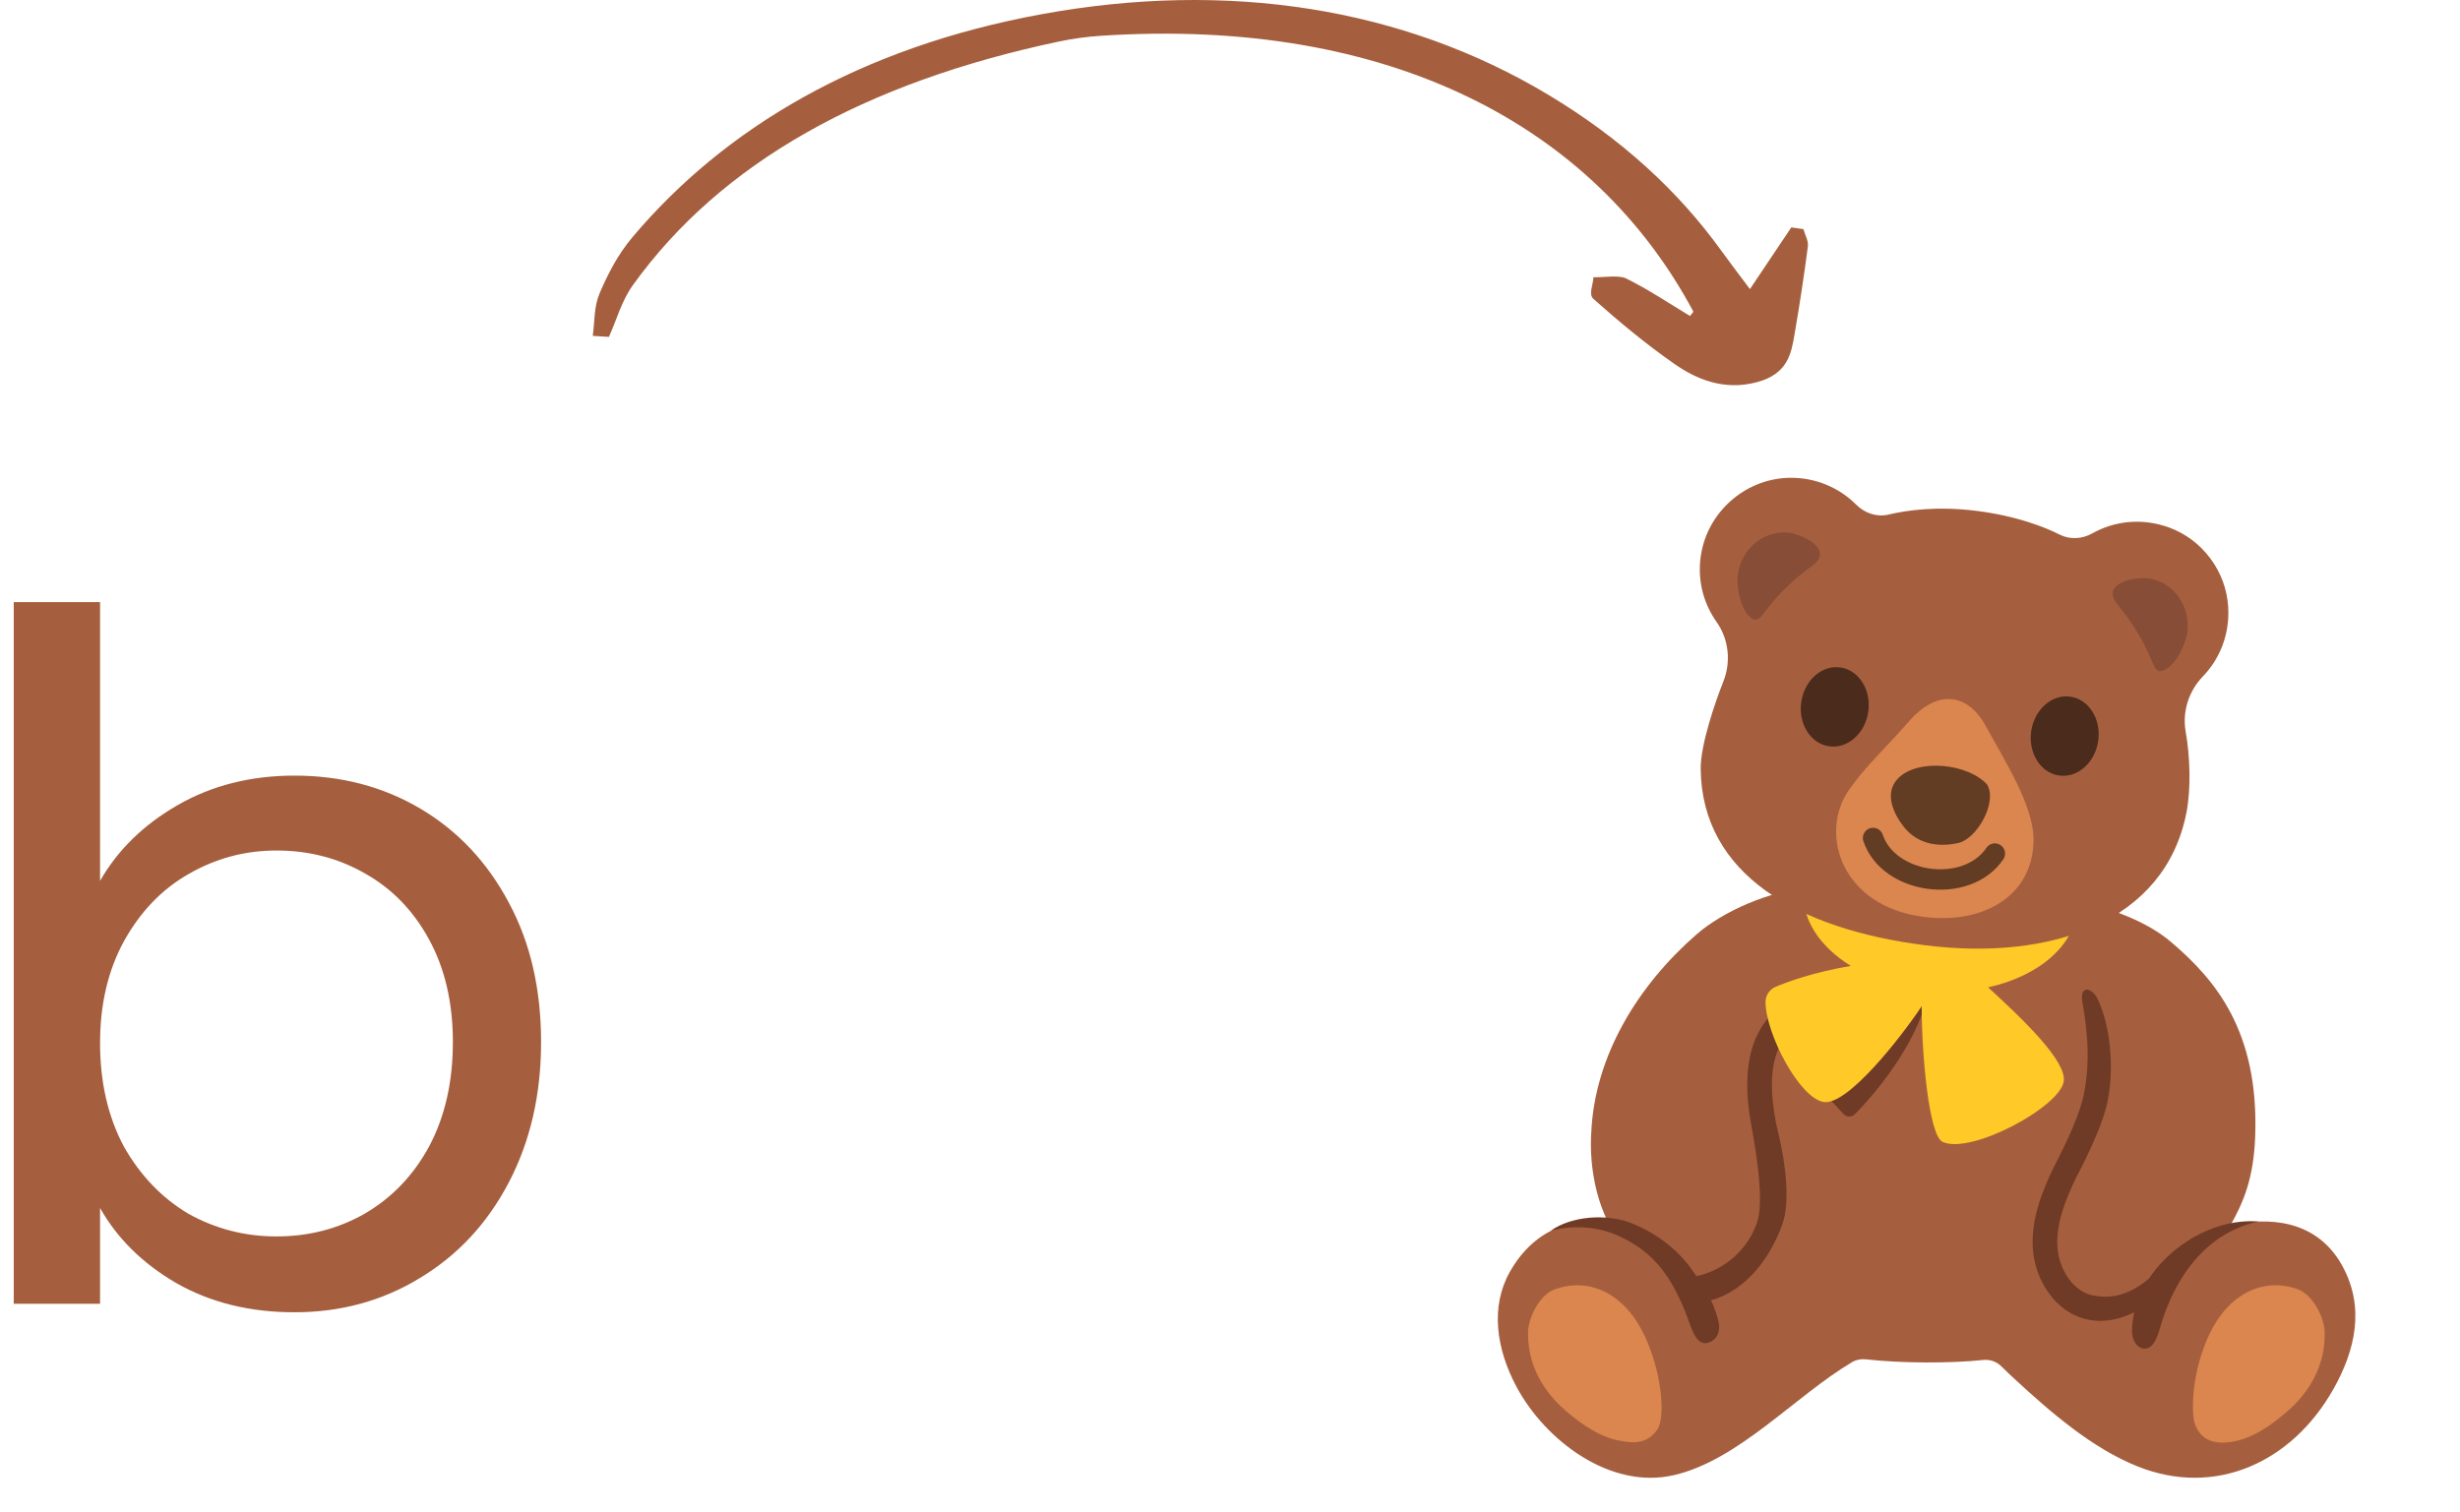
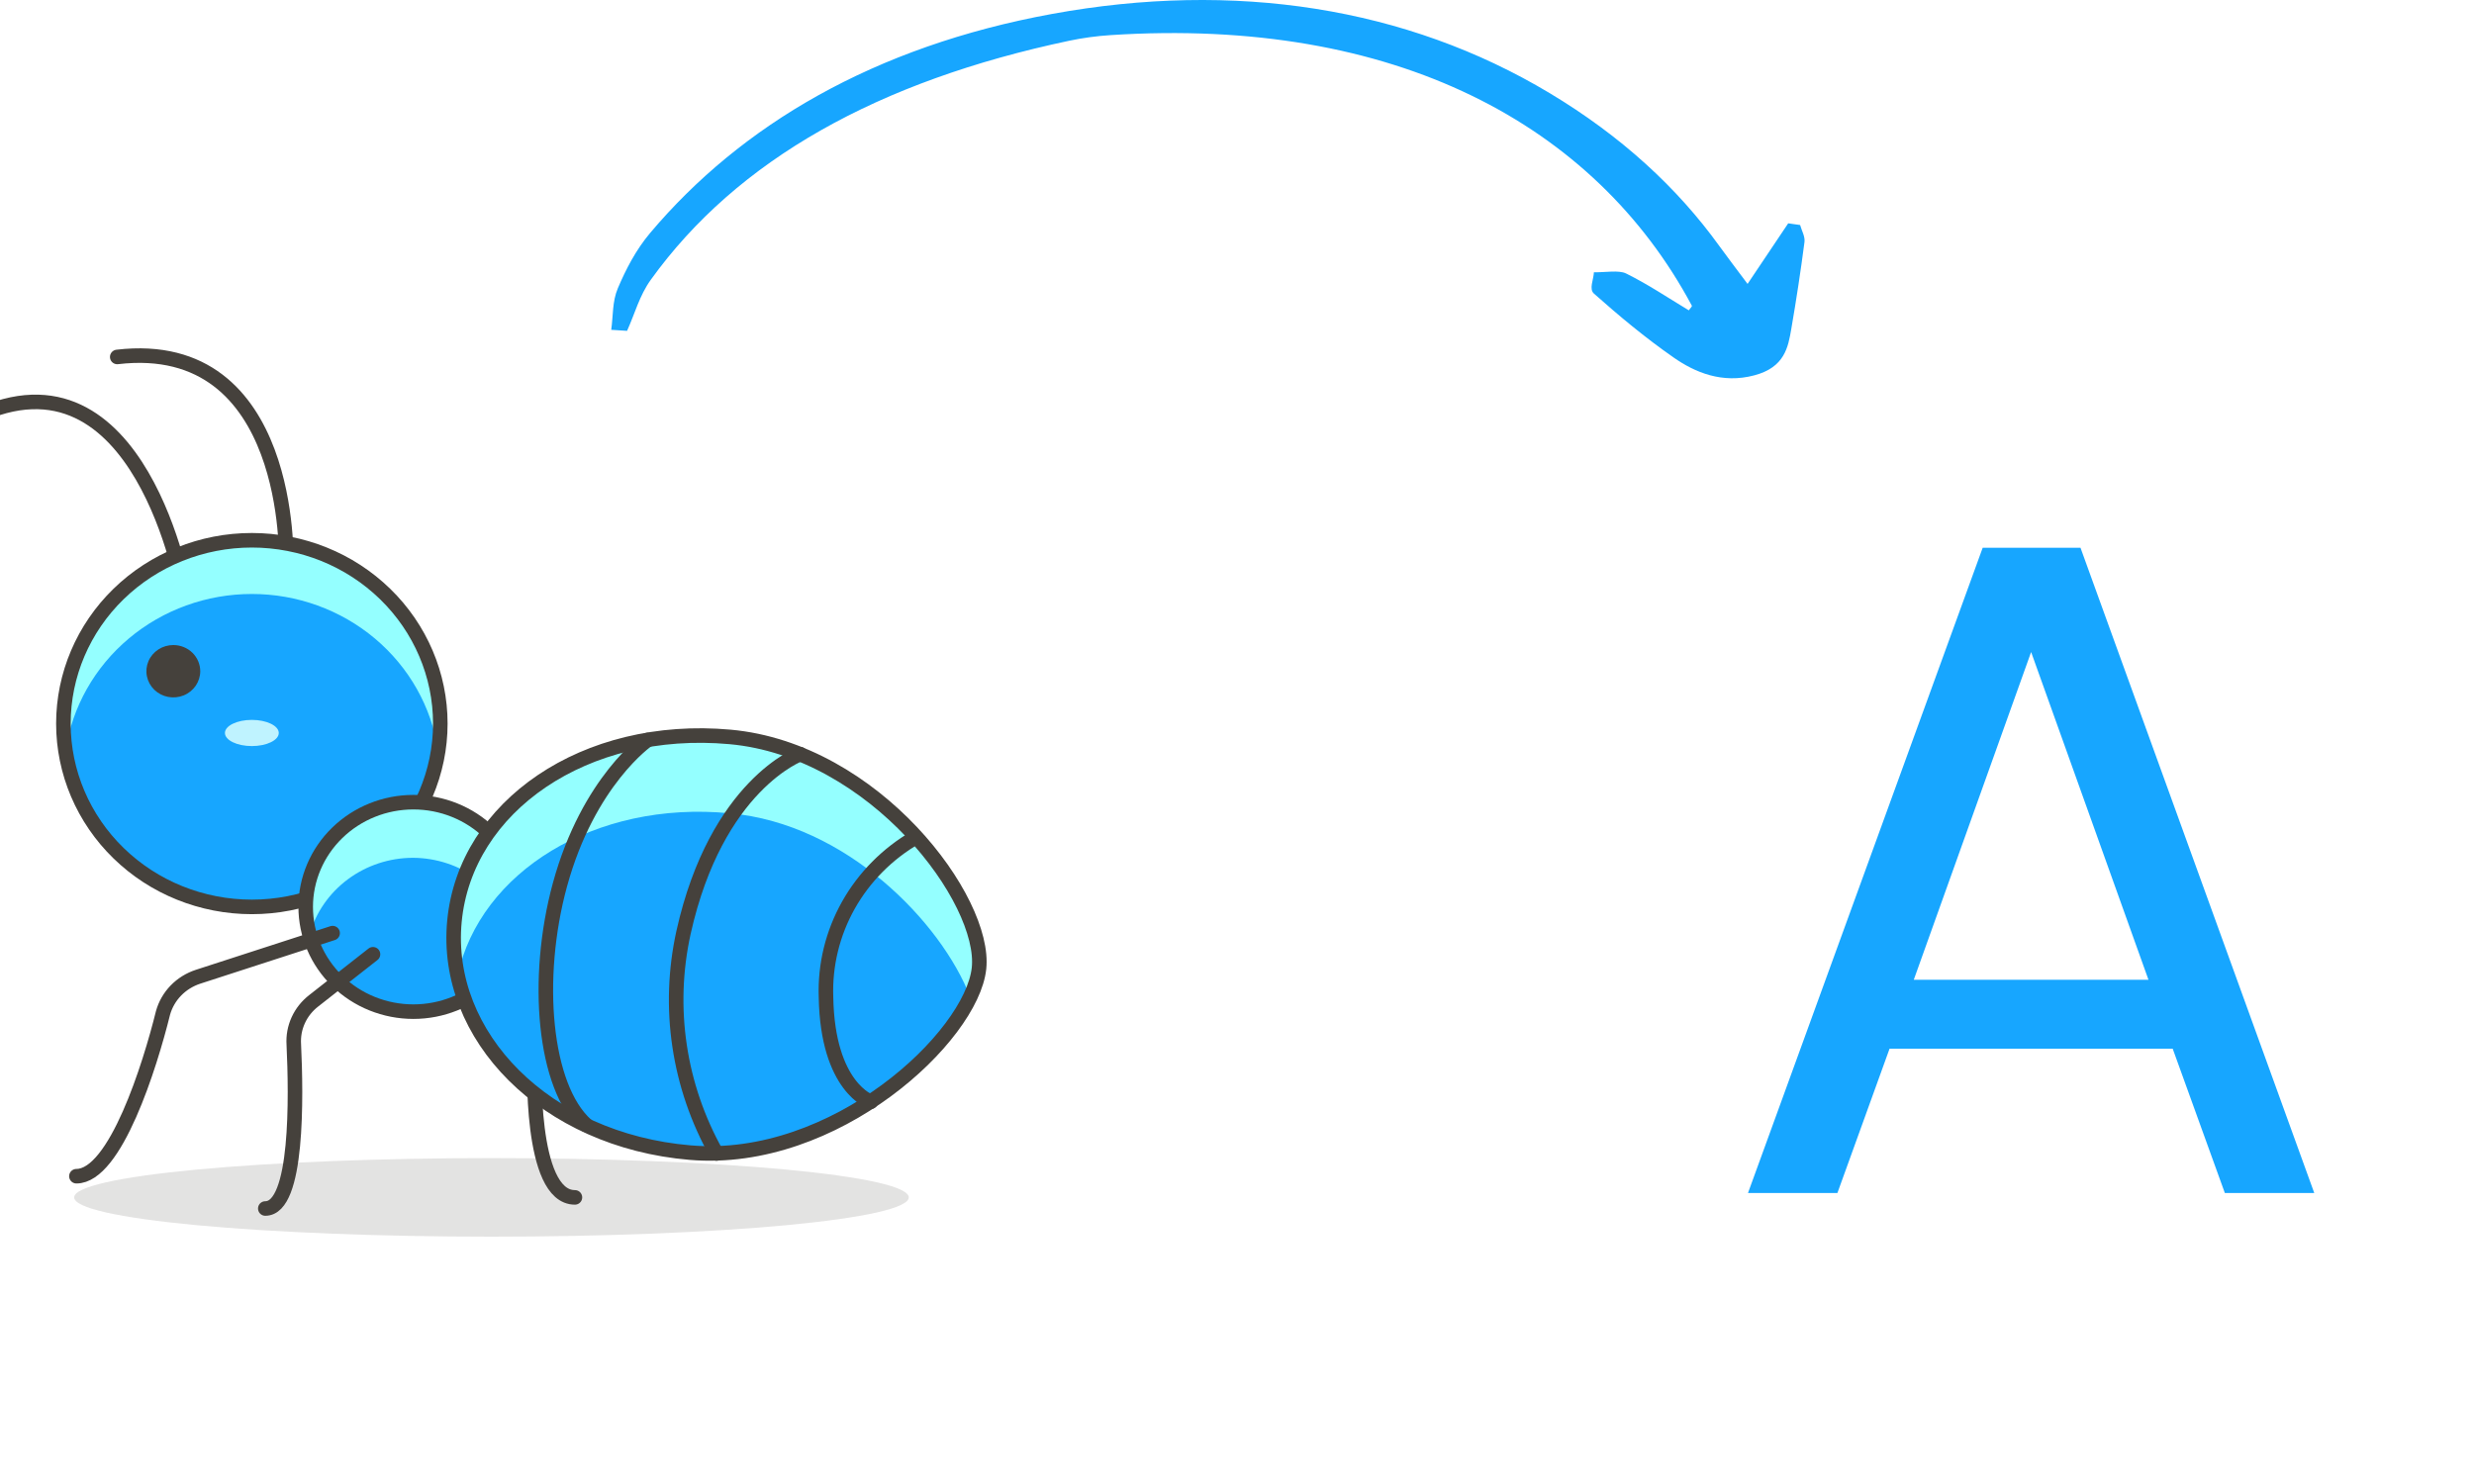
- <svg xmlns="http://www.w3.org/2000/svg" width="83" height="51" viewBox="0 0 83 51" fill="none">
-   <path d="M3.376 29.728C3.973 28.683 4.848 27.829 6 27.168C7.152 26.507 8.464 26.176 9.936 26.176C11.515 26.176 12.933 26.549 14.192 27.296C15.451 28.043 16.443 29.099 17.168 30.464C17.893 31.808 18.256 33.376 18.256 35.168C18.256 36.939 17.893 38.517 17.168 39.904C16.443 41.291 15.44 42.368 14.16 43.136C12.901 43.904 11.493 44.288 9.936 44.288C8.421 44.288 7.088 43.957 5.936 43.296C4.805 42.635 3.952 41.792 3.376 40.768V44H0.464V20.32H3.376V29.728ZM15.28 35.168C15.28 33.845 15.013 32.693 14.48 31.712C13.947 30.731 13.221 29.984 12.304 29.472C11.408 28.96 10.416 28.704 9.328 28.704C8.261 28.704 7.269 28.971 6.352 29.504C5.456 30.016 4.731 30.773 4.176 31.776C3.643 32.757 3.376 33.899 3.376 35.2C3.376 36.523 3.643 37.685 4.176 38.688C4.731 39.669 5.456 40.427 6.352 40.96C7.269 41.472 8.261 41.728 9.328 41.728C10.416 41.728 11.408 41.472 12.304 40.96C13.221 40.427 13.947 39.669 14.48 38.688C15.013 37.685 15.28 36.512 15.28 35.168Z" fill="#A65F3E" />
-   <path d="M79.049 42.757C78.3 41.356 76.891 41.016 75.35 41.333C75.322 41.339 75.288 41.347 75.254 41.359C75.696 40.563 76.036 39.784 76.09 38.347C76.216 34.808 74.757 33.07 73.243 31.785C70.108 29.122 61.043 29.999 60.902 30.005C59.738 30.052 58.115 30.764 57.235 31.54C55.294 33.231 53.798 35.613 53.688 38.24C53.629 39.19 53.795 40.318 54.248 41.229C53.03 41.078 51.742 41.497 50.938 42.931C50.285 44.093 50.471 45.516 51.179 46.826C52.139 48.604 54.318 50.283 56.475 49.785C58.664 49.282 60.562 47.113 62.494 45.968C62.632 45.887 62.795 45.859 62.955 45.876C64.159 46.013 65.852 46.013 66.915 45.898C67.138 45.876 67.357 45.949 67.514 46.103C67.714 46.3 67.914 46.486 67.987 46.553C69.199 47.67 70.586 48.877 72.127 49.492C74.737 50.533 77.327 49.369 78.731 46.877C79.468 45.566 79.791 44.143 79.049 42.757Z" fill="#A65F3E" />
-   <path d="M70.867 44.579C70.743 44.579 70.616 44.568 70.49 44.545C69.351 44.334 68.673 43.201 68.591 42.188C68.51 41.165 68.904 40.194 69.297 39.382C69.368 39.235 70.099 37.894 70.296 36.983C70.591 35.607 70.344 34.353 70.256 33.793C70.169 33.231 70.597 33.326 70.782 33.728C71.238 34.716 71.32 36.097 71.114 37.151C70.926 38.116 70.119 39.601 70.048 39.747C69.702 40.462 69.356 41.3 69.421 42.124C69.475 42.802 69.919 43.592 70.639 43.724C71.418 43.867 72.042 43.586 72.7 42.984L73.409 43.254C72.889 43.733 71.958 44.579 70.867 44.579ZM59.923 37.908C59.755 36.994 59.636 35.838 60.21 35.019L59.791 34.212C58.728 35.289 58.902 36.983 59.102 38.057C59.127 38.2 59.541 40.315 59.313 41.148C59.051 42.104 58.202 42.872 57.234 43.069C56.711 42.233 55.927 41.634 55.06 41.286C54.217 40.945 53.005 41.038 52.315 41.542C53.058 41.336 53.924 41.384 54.65 41.73C55.66 42.208 56.284 42.863 56.855 44.256C57.043 44.714 57.192 45.445 57.628 45.319C57.879 45.248 58.075 44.995 57.98 44.593C57.879 44.168 57.727 43.879 57.727 43.879C57.727 43.879 59.268 43.614 60.12 41.367C60.556 40.214 59.951 38.048 59.923 37.908Z" fill="#703B26" />
-   <path d="M72.717 45.248C72.636 45.4 72.52 45.518 72.355 45.516C72.099 45.513 71.936 45.212 71.933 44.953C71.921 42.917 74.152 41.058 76.205 41.224C74.599 41.567 73.412 42.877 72.838 44.95C72.81 45.049 72.768 45.153 72.717 45.248ZM62.193 37.593L61.574 36.921C62.587 35.956 63.968 34.628 64.207 33.43L65.025 33.593C64.758 34.938 63.613 36.561 62.587 37.601C62.477 37.714 62.297 37.708 62.193 37.593Z" fill="#703B26" />
-   <path d="M67.078 33.321C68.78 32.949 70.023 31.906 70.102 30.604L60.843 30.044C60.784 31.037 61.414 31.962 62.446 32.598C61.161 32.817 60.283 33.146 59.909 33.304C59.704 33.391 59.569 33.591 59.569 33.816C59.572 34.882 60.711 37.058 61.529 37.191C62.339 37.323 64.165 34.972 64.837 33.959C64.837 35.534 65.073 38.318 65.545 38.538C66.504 38.979 69.542 37.337 69.632 36.479C69.702 35.807 68.355 34.491 67.078 33.321Z" fill="#FFCA28" />
-   <path d="M75.179 20.484C75.108 19.281 74.307 18.206 73.173 17.798C72.254 17.469 71.334 17.585 70.594 18.001C70.257 18.189 69.852 18.22 69.503 18.046C68.963 17.776 68.026 17.41 66.693 17.242C65.366 17.073 64.339 17.219 63.723 17.365C63.324 17.461 62.913 17.32 62.624 17.028C62.335 16.74 61.992 16.512 61.614 16.357C61.237 16.202 60.832 16.123 60.424 16.125C58.981 16.125 57.702 17.177 57.415 18.592C57.235 19.472 57.446 20.327 57.918 20.991C58.329 21.573 58.41 22.335 58.146 22.999C57.879 23.668 57.37 25.139 57.381 25.955C57.423 29.512 60.66 31.358 64.941 31.9C69.222 32.443 73.05 31.107 73.77 27.426C73.933 26.593 73.888 25.505 73.744 24.689C73.626 24.017 73.848 23.322 74.324 22.83C74.892 22.239 75.235 21.415 75.179 20.484Z" fill="#A65F3E" />
-   <path d="M58.63 19.41C58.745 18.513 59.524 17.874 60.376 17.981C60.7 18.023 61.67 18.403 61.338 18.909C61.276 19.002 61.183 19.067 61.093 19.132C60.483 19.574 59.944 20.108 59.496 20.715C59.414 20.828 59.291 20.954 59.169 20.901C58.742 20.718 58.579 19.821 58.63 19.41ZM73.8 21.337C73.915 20.439 73.316 19.624 72.467 19.517C72.144 19.475 71.109 19.601 71.305 20.175C71.342 20.282 71.415 20.366 71.486 20.453C71.961 21.027 72.352 21.683 72.636 22.388C72.686 22.518 72.774 22.672 72.906 22.65C73.364 22.577 73.747 21.75 73.8 21.337Z" fill="#874D36" />
-   <path opacity="0.7" d="M64.423 24.329C63.594 25.282 62.969 25.823 62.382 26.663C61.383 28.092 62.078 30.576 64.907 30.944C66.879 31.2 68.578 30.266 68.611 28.379C68.634 27.184 67.579 25.589 67.033 24.56C66.353 23.283 65.287 23.336 64.423 24.329Z" fill="#F29657" />
-   <path opacity="0.55" d="M63.035 24.017C63.139 23.282 62.718 22.614 62.094 22.525C61.469 22.436 60.879 22.96 60.774 23.695C60.669 24.43 61.091 25.098 61.715 25.187C62.339 25.276 62.93 24.752 63.035 24.017Z" fill="black" />
-   <path opacity="0.55" d="M70.793 25.003C70.898 24.268 70.477 23.6 69.852 23.511C69.228 23.423 68.637 23.946 68.532 24.681C68.428 25.417 68.849 26.084 69.473 26.173C70.098 26.262 70.689 25.738 70.793 25.003Z" fill="black" />
-   <path opacity="0.55" d="M63.197 28.281C63.732 29.858 66.364 30.202 67.306 28.807" stroke="black" stroke-width="0.688" stroke-miterlimit="10" stroke-linecap="round" />
-   <path opacity="0.55" d="M66.063 28.452C65.385 28.601 64.696 28.483 64.243 27.915C63.903 27.49 63.551 26.779 64.035 26.275C64.721 25.572 66.429 25.783 67.047 26.481C67.399 27.074 66.704 28.317 66.063 28.452Z" fill="black" />
-   <path opacity="0.7" d="M51.556 44.967C51.565 44.453 51.953 43.704 52.436 43.524C53.59 43.088 54.844 43.614 55.539 45.192C56.112 46.497 56.169 47.867 55.924 48.235C55.561 48.778 55.032 48.691 54.667 48.626C54 48.508 53.421 48.106 52.898 47.673C52.366 47.231 51.534 46.337 51.556 44.967ZM78.432 44.945C78.415 44.43 78.016 43.69 77.532 43.513C76.374 43.094 75.125 43.637 74.456 45.226C73.901 46.539 73.963 47.746 74.039 48.002C74.275 48.792 75.015 48.716 75.378 48.646C76.042 48.517 76.615 48.106 77.133 47.667C77.659 47.223 78.475 46.317 78.432 44.945Z" fill="#F29657" />
-   <path d="M20 11.335C20.068 10.856 20.034 10.359 20.228 9.905C20.506 9.252 20.844 8.592 21.34 8.003C24.454 4.31 29.02 1.598 35.151 0.478C41.407 -0.666 47.318 0.244 52.245 3.202C54.712 4.683 56.632 6.457 58.069 8.451C58.329 8.811 58.602 9.168 59.042 9.757C59.595 8.933 60.016 8.304 60.438 7.675C60.574 7.694 60.711 7.714 60.847 7.733C60.901 7.928 61.021 8.126 60.997 8.317C60.868 9.312 60.716 10.305 60.545 11.297C60.436 11.935 60.316 12.621 59.279 12.898C58.165 13.196 57.229 12.793 56.509 12.292C55.519 11.603 54.622 10.852 53.763 10.089C53.586 9.932 53.754 9.605 53.762 9.357C54.137 9.364 54.62 9.276 54.865 9.397C55.628 9.774 56.301 10.231 57.023 10.665C57.077 10.585 57.143 10.534 57.126 10.503C53.793 4.277 46.924 0.571 37.152 1.207C36.676 1.238 36.196 1.303 35.741 1.399C29.176 2.783 24.328 5.49 21.361 9.613C20.967 10.16 20.811 10.783 20.544 11.37C20.363 11.358 20.181 11.346 20 11.335Z" fill="#A65F3E" />
+ <svg xmlns="http://www.w3.org/2000/svg" width="85" height="51" viewBox="0 0 85 51" fill="none">
+   <path d="M21 11.335C21.068 10.856 21.034 10.359 21.228 9.905C21.506 9.252 21.844 8.592 22.34 8.003C25.454 4.31 30.02 1.598 36.151 0.478C42.407 -0.666 48.318 0.244 53.245 3.202C55.712 4.683 57.632 6.457 59.069 8.451C59.329 8.811 59.602 9.168 60.042 9.757C60.595 8.933 61.016 8.304 61.438 7.675C61.574 7.694 61.711 7.714 61.847 7.733C61.901 7.928 62.021 8.126 61.997 8.317C61.868 9.312 61.716 10.305 61.545 11.297C61.436 11.935 61.316 12.621 60.279 12.898C59.165 13.196 58.229 12.793 57.509 12.292C56.519 11.603 55.622 10.852 54.763 10.089C54.586 9.932 54.754 9.605 54.762 9.357C55.137 9.364 55.62 9.276 55.865 9.397C56.628 9.774 57.301 10.231 58.023 10.665C58.077 10.585 58.143 10.534 58.126 10.503C54.793 4.277 47.924 0.571 38.152 1.207C37.676 1.238 37.196 1.303 36.741 1.399C30.176 2.783 25.328 5.49 22.361 9.613C21.967 10.16 21.811 10.783 21.544 11.37C21.363 11.358 21.181 11.346 21 11.335Z" fill="#17A6FF" />
+   <g id="ant" transform="translate(-50,-7)">
+     <path d="M56.34 27.413C56.34 27.413 54.845 18.608 49.148 21.337M59.832 26.317C59.832 26.317 60.079 18.555 54.028 19.267M68.365 43.425C68.365 43.425 68.173 48.15 69.753 48.15" stroke="#45413C" stroke-width="0.5" stroke-linecap="round" stroke-linejoin="round" />
+     <path opacity="0.15" d="M52.548 48.15C52.548 48.327 52.919 48.503 53.639 48.667C54.36 48.83 55.416 48.979 56.747 49.105C58.079 49.23 59.659 49.329 61.399 49.397C63.138 49.465 65.002 49.5 66.885 49.5C68.768 49.5 70.633 49.465 72.372 49.397C74.112 49.329 75.692 49.23 77.023 49.105C78.355 48.979 79.411 48.83 80.132 48.667C80.852 48.503 81.223 48.327 81.223 48.15C81.223 47.973 80.852 47.797 80.132 47.633C79.411 47.47 78.355 47.321 77.023 47.195C75.692 47.07 74.112 46.971 72.372 46.903C70.633 46.835 68.768 46.8 66.885 46.8C65.002 46.8 63.138 46.835 61.399 46.903C59.659 46.971 58.079 47.07 56.747 47.195C55.416 47.321 54.36 47.47 53.639 47.633C52.919 47.797 52.548 47.973 52.548 48.15Z" fill="#45413C" />
+     <path d="M52.178 31.867C52.178 33.538 52.86 35.141 54.074 36.322C55.288 37.504 56.935 38.167 58.653 38.167C60.37 38.167 62.017 37.504 63.231 36.322C64.445 35.141 65.128 33.538 65.128 31.867C65.128 30.197 64.445 28.594 63.231 27.413C62.017 26.231 60.37 25.567 58.653 25.567C56.935 25.567 55.288 26.231 54.074 27.413C52.86 28.594 52.178 30.197 52.178 31.867Z" fill="#17A6FF" />
+     <path d="M58.653 27.413C60.205 27.413 61.705 27.956 62.88 28.943C64.055 29.93 64.825 31.296 65.051 32.79C65.101 32.485 65.126 32.176 65.128 31.867C65.128 30.197 64.445 28.594 63.231 27.413C62.017 26.231 60.37 25.567 58.653 25.567C56.935 25.567 55.288 26.231 54.074 27.413C52.86 28.594 52.178 30.197 52.178 31.867C52.179 32.176 52.205 32.485 52.255 32.79C52.48 31.296 53.251 29.93 54.426 28.943C55.6 27.956 57.101 27.413 58.653 27.413Z" fill="#94FFFF" />
+     <path d="M52.178 31.867C52.178 33.538 52.86 35.141 54.074 36.322C55.288 37.504 56.935 38.167 58.653 38.167C60.37 38.167 62.017 37.504 63.231 36.322C64.445 35.141 65.128 33.538 65.128 31.867C65.128 30.197 64.445 28.594 63.231 27.413C62.017 26.231 60.37 25.567 58.653 25.567C56.935 25.567 55.288 26.231 54.074 27.413C52.86 28.594 52.178 30.197 52.178 31.867Z" stroke="#45413C" stroke-width="0.5" stroke-linecap="round" stroke-linejoin="round" />
+     <path d="M60.503 38.167C60.503 39.122 60.893 40.038 61.587 40.713C62.281 41.388 63.222 41.767 64.203 41.767C65.184 41.767 66.125 41.388 66.819 40.713C67.513 40.038 67.903 39.122 67.903 38.167C67.903 37.213 67.513 36.297 66.819 35.622C66.125 34.947 65.184 34.568 64.203 34.568C63.222 34.568 62.281 34.947 61.587 35.622C60.893 36.297 60.503 37.213 60.503 38.167Z" fill="#17A6FF" />
+     <path d="M64.187 36.48C64.993 36.483 65.776 36.743 66.417 37.219C67.057 37.696 67.519 38.364 67.733 39.12C67.831 38.811 67.883 38.49 67.887 38.167C67.887 37.213 67.498 36.297 66.804 35.622C66.11 34.947 65.169 34.568 64.187 34.568C63.206 34.568 62.265 34.947 61.571 35.622C60.877 36.297 60.487 37.213 60.487 38.167C60.494 38.49 60.543 38.81 60.634 39.12C60.848 38.362 61.311 37.694 61.953 37.217C62.595 36.74 63.38 36.481 64.187 36.48Z" fill="#94FFFF" />
+     <path d="M60.503 38.167C60.503 39.122 60.893 40.038 61.587 40.713C62.281 41.388 63.222 41.767 64.203 41.767C65.184 41.767 66.125 41.388 66.819 40.713C67.513 40.038 67.903 39.122 67.903 38.167C67.903 37.213 67.513 36.297 66.819 35.622C66.125 34.947 65.184 34.568 64.203 34.568C63.222 34.568 62.281 34.947 61.587 35.622C60.893 36.297 60.503 37.213 60.503 38.167Z" stroke="#45413C" stroke-width="0.5" stroke-linecap="round" stroke-linejoin="round" />
+     <path d="M75.079 32.325C80.059 32.775 83.89 37.935 83.635 40.282C83.381 42.63 78.694 47.032 73.715 46.612C68.735 46.193 65.236 42.6 65.613 38.655C65.991 34.71 70.1 31.875 75.079 32.325Z" fill="#17A6FF" />
+     <path d="M75.079 34.95C79.08 35.31 82.341 38.7 83.335 41.265C83.487 40.955 83.589 40.623 83.636 40.282C83.89 37.935 80.051 32.782 75.079 32.325C70.108 31.867 65.991 34.71 65.614 38.655C65.558 39.272 65.597 39.894 65.729 40.5C66.5 36.983 70.424 34.5 75.079 34.95Z" fill="#94FFFF" />
+     <path d="M61.428 39.068L56.803 40.568C56.513 40.663 56.251 40.826 56.041 41.043C55.831 41.26 55.68 41.525 55.6 41.812C55.153 43.62 53.966 47.422 52.625 47.422M62.815 39.795L60.78 41.392C60.55 41.57 60.367 41.799 60.248 42.06C60.128 42.322 60.076 42.607 60.094 42.892C60.179 44.685 60.241 48.532 59.115 48.532M75.079 32.325C80.059 32.775 83.89 37.935 83.636 40.282C83.381 42.63 78.695 47.032 73.715 46.612C68.735 46.193 65.236 42.6 65.614 38.655C65.991 34.71 70.1 31.875 75.079 32.325Z" stroke="#45413C" stroke-width="0.5" stroke-linecap="round" stroke-linejoin="round" />
+     <path d="M56.88 30.067C56.88 30.245 56.825 30.419 56.724 30.567C56.622 30.715 56.478 30.831 56.309 30.899C56.14 30.967 55.954 30.985 55.774 30.95C55.595 30.916 55.43 30.83 55.301 30.704C55.171 30.578 55.083 30.418 55.048 30.243C55.012 30.069 55.03 29.887 55.1 29.723C55.17 29.559 55.289 29.418 55.441 29.319C55.593 29.22 55.772 29.168 55.955 29.168C56.2 29.168 56.435 29.262 56.609 29.431C56.782 29.6 56.88 29.829 56.88 30.067Z" fill="#45413C" />
+     <path d="M57.728 32.19C57.728 32.438 58.144 32.64 58.653 32.64C59.162 32.64 59.578 32.438 59.578 32.19C59.578 31.942 59.162 31.74 58.653 31.74C58.144 31.74 57.728 31.942 57.728 32.19Z" fill="#BFF3FF" />
+     <path d="M72.251 32.43C72.251 32.43 70.216 33.825 69.237 37.41C68.358 40.635 68.689 44.355 70.138 45.66M74.617 46.642C73.316 44.324 72.914 41.628 73.484 39.045C74.617 33.96 77.492 32.917 77.492 32.917M79.92 44.865C79.92 44.865 78.433 44.385 78.379 41.265C78.34 40.165 78.606 39.075 79.148 38.109C79.691 37.144 80.49 36.337 81.462 35.775" stroke="#45413C" stroke-width="0.5" stroke-linecap="round" stroke-linejoin="round" />
+   </g>
+   <g id="text" transform="translate(60,-3)">
+     <path d="M14.648 39.04H4.92L3.128 44H0.056L8.12 21.824H11.48L19.512 44H16.44L14.648 39.04ZM13.816 36.672L9.784 25.408L5.752 36.672H13.816Z" fill="#17A6FF" />
+   </g>
</svg>
